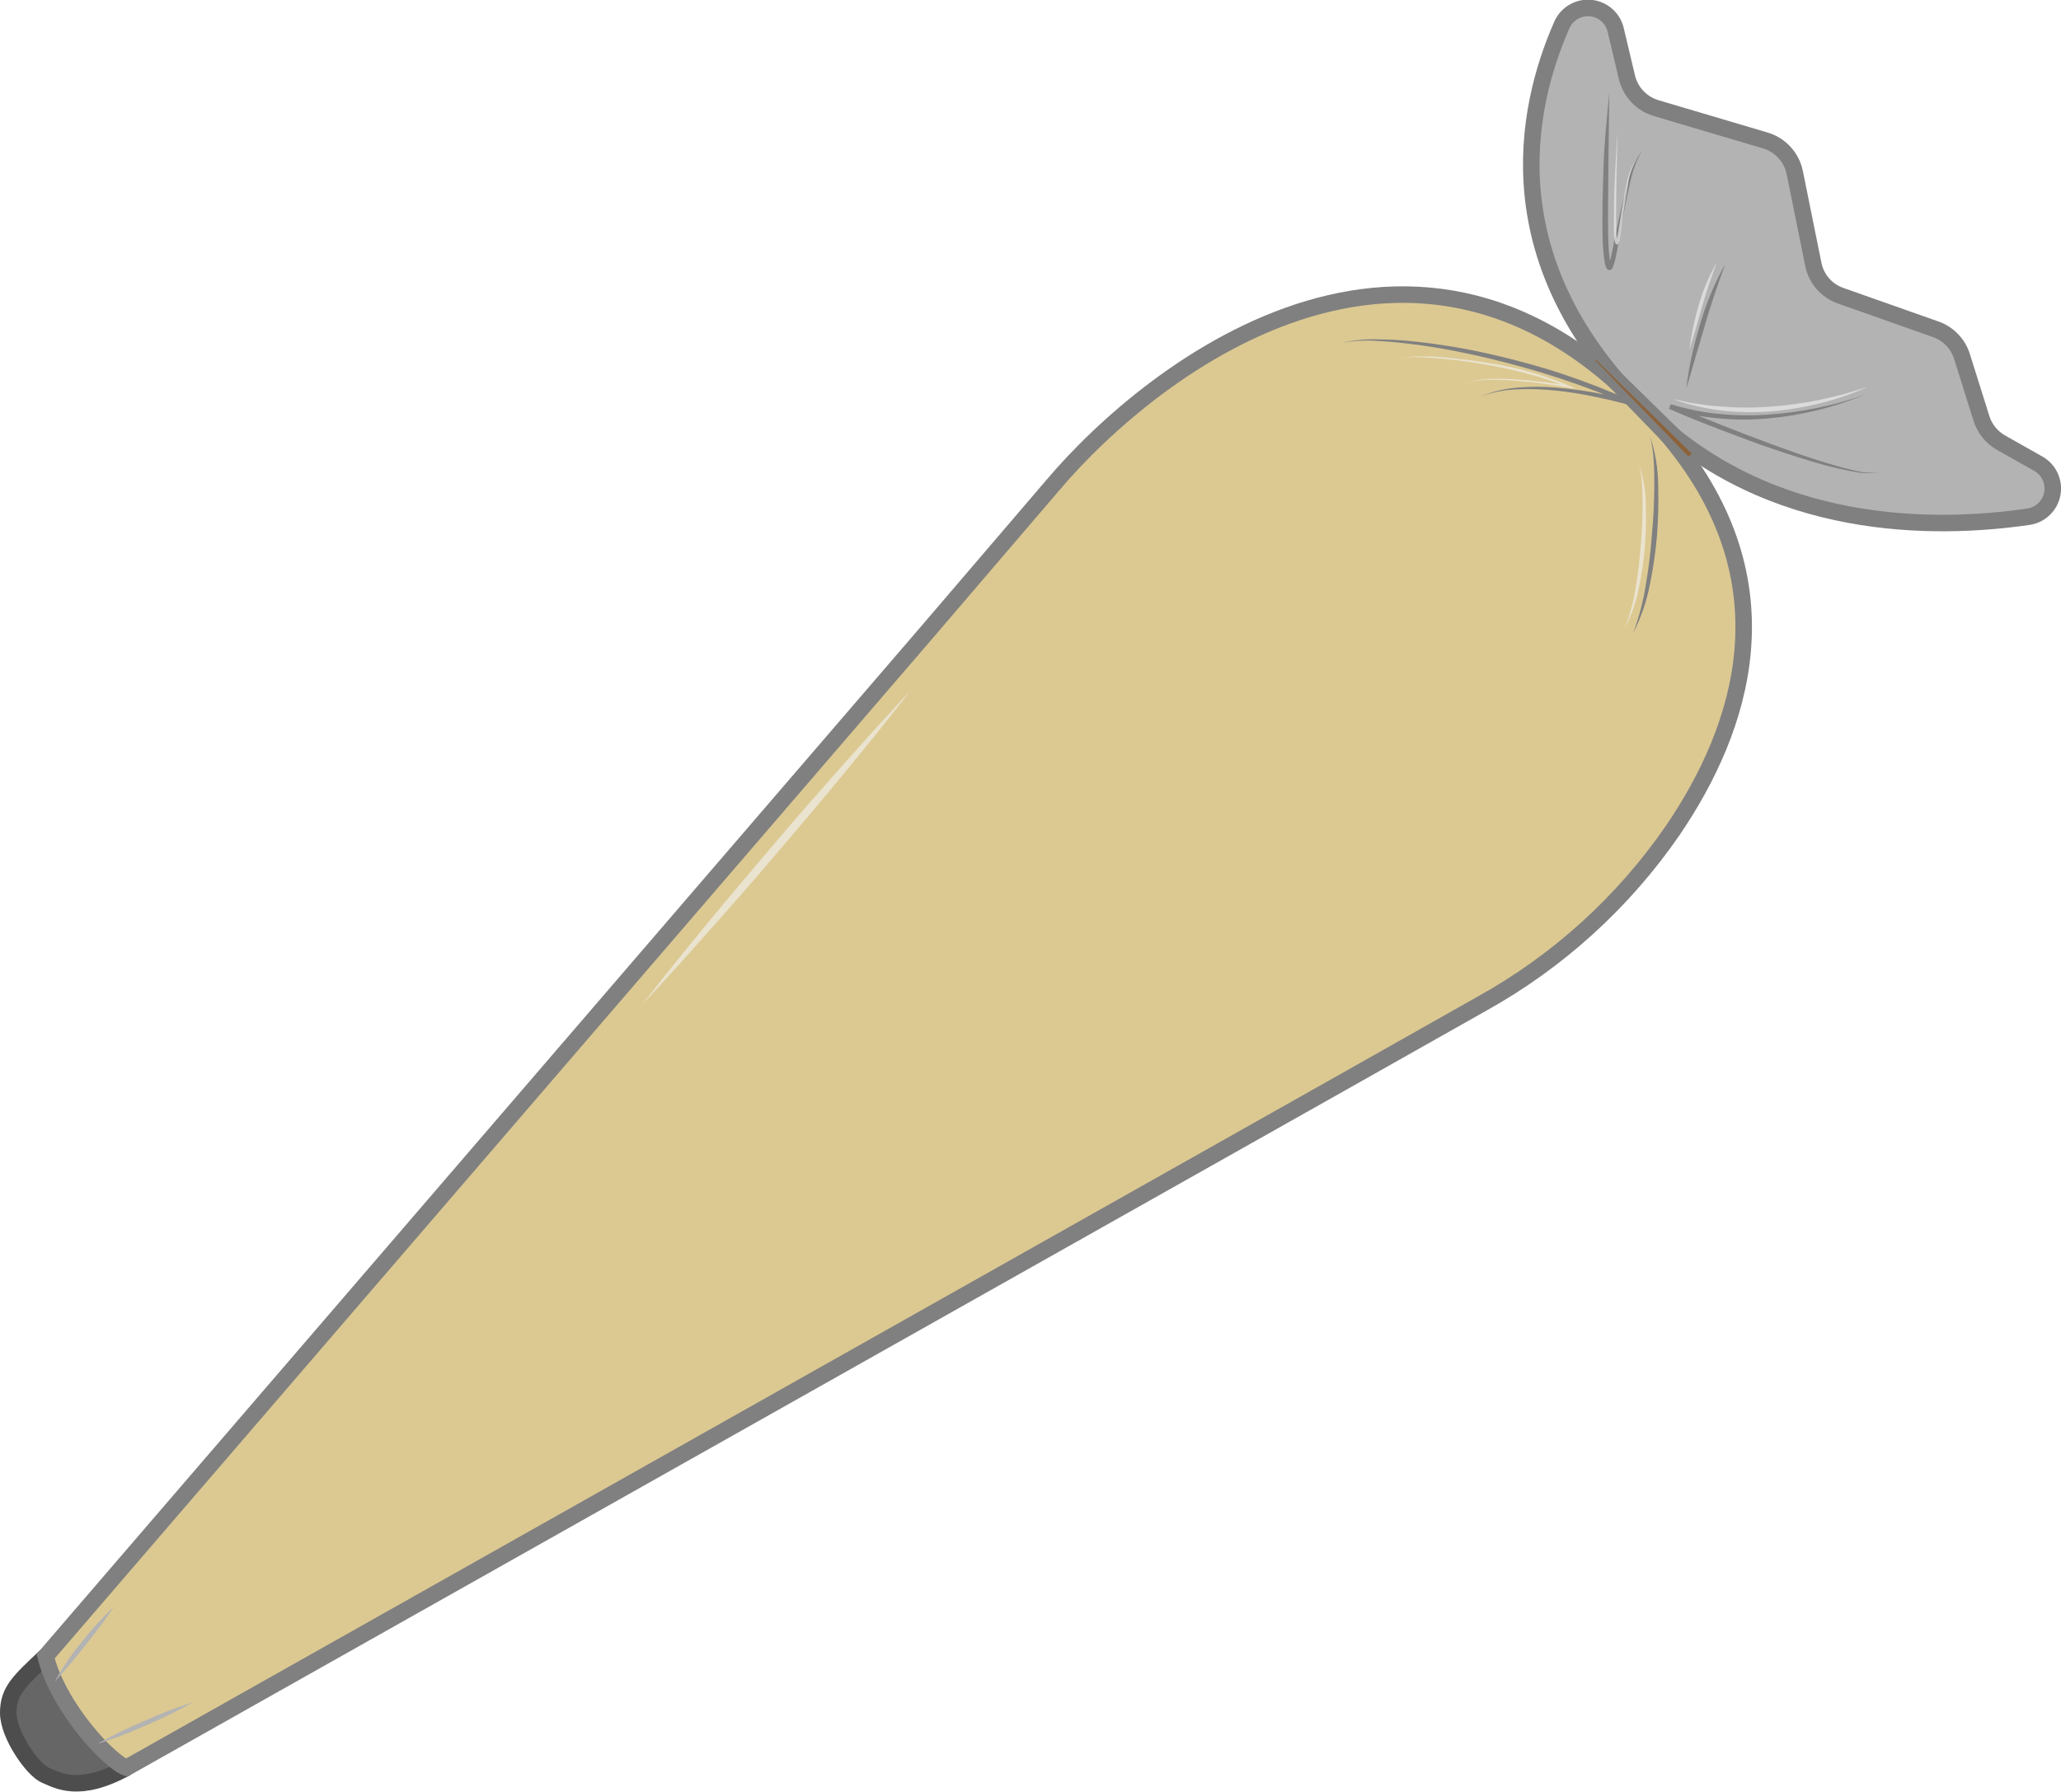
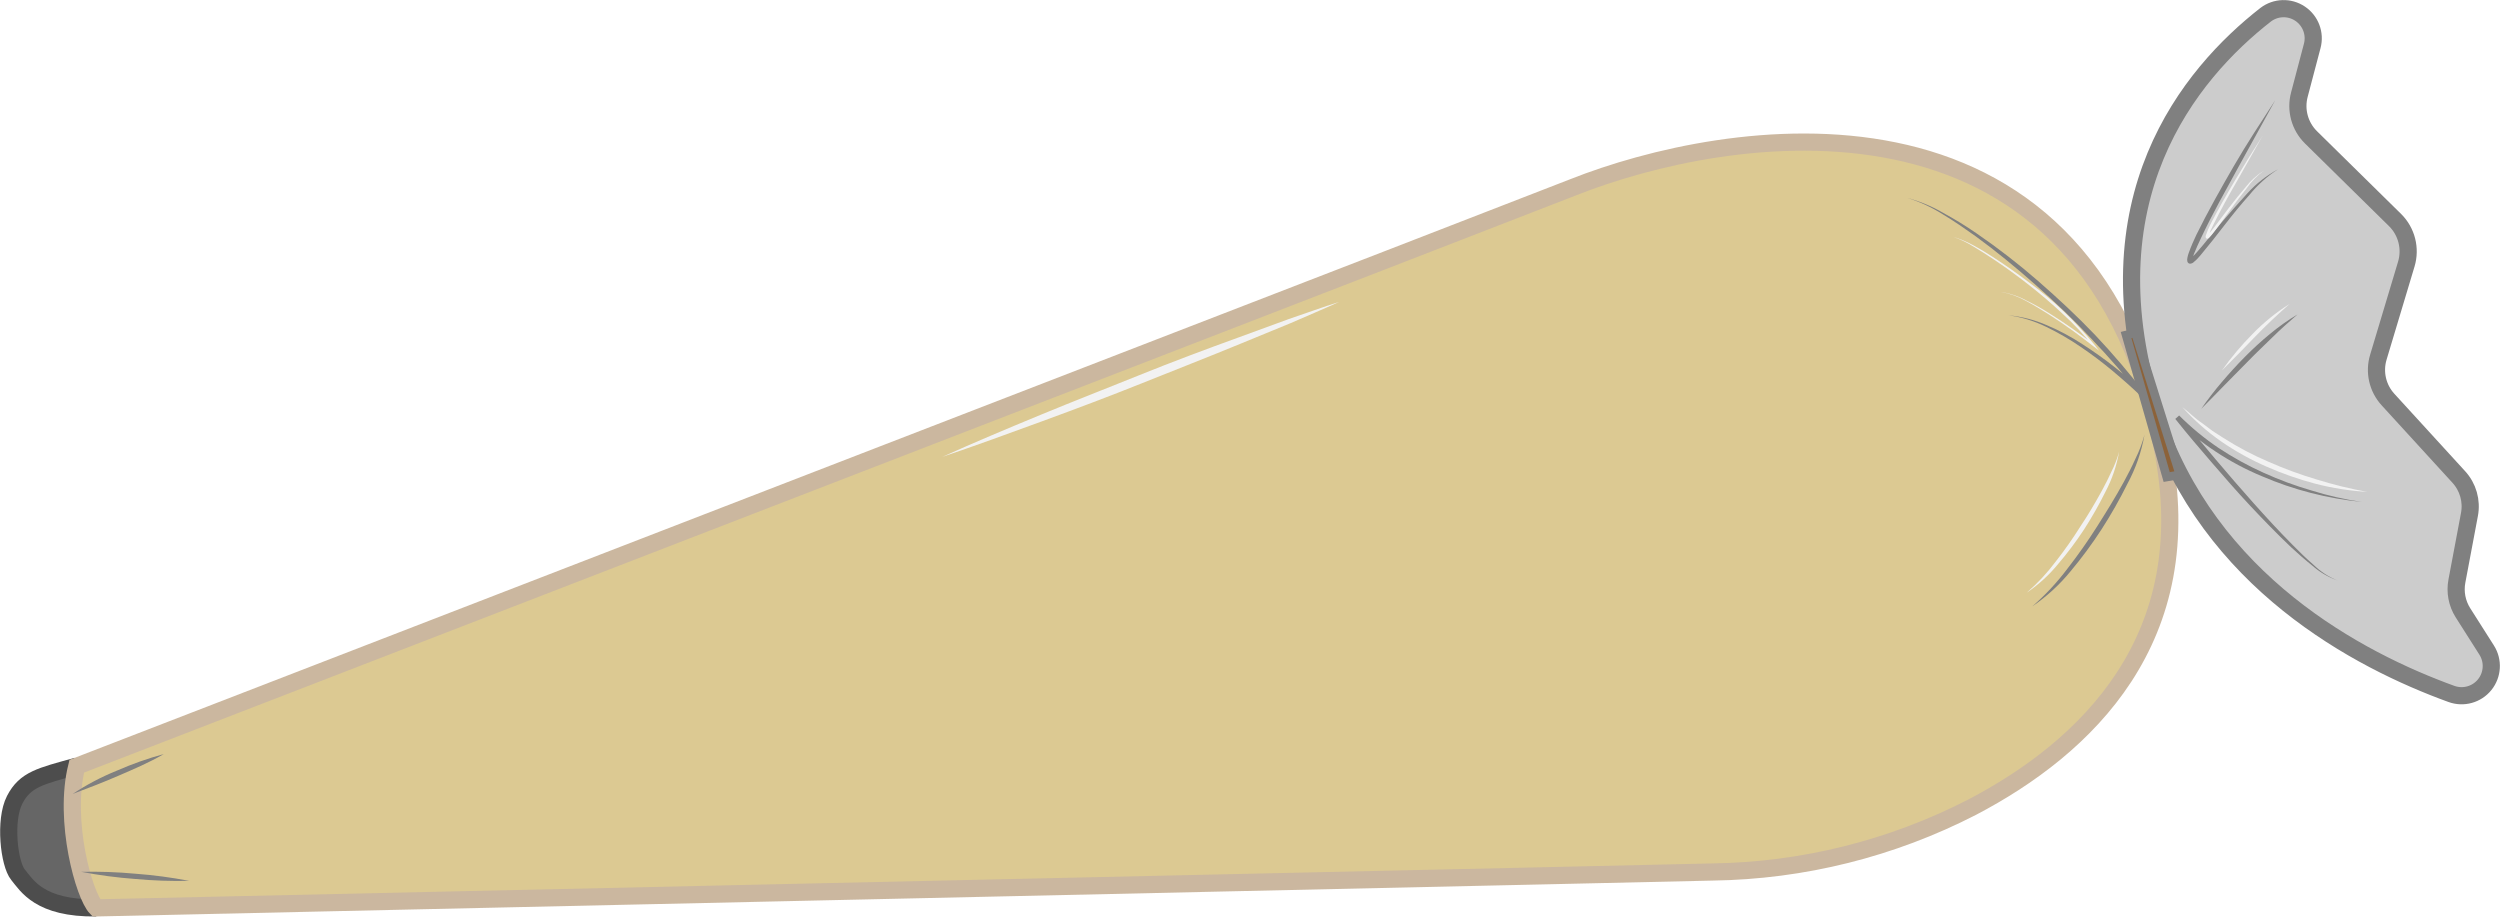
- <svg xmlns="http://www.w3.org/2000/svg" viewBox="0 0 249.39 216.82">
+ <svg xmlns="http://www.w3.org/2000/svg" viewBox="0 0 291.17 106.75">
  <defs>
-     <style>.cls-1{fill:#666;stroke:#4d4d4d;}.cls-1,.cls-2,.cls-3,.cls-5{stroke-miterlimit:10;}.cls-1,.cls-2,.cls-3{stroke-width:2px;}.cls-2{fill:#dcc992;}.cls-2,.cls-3,.cls-5{stroke:gray;}.cls-3,.cls-6{fill:#b3b3b3;}.cls-4{fill:gray;}.cls-5{fill:#8c6239;}.cls-7{opacity:0.63;}.cls-8{fill:#f2f2f2;}</style>
+     <style>.cls-1{fill:#666;stroke:#4d4d4d;}.cls-1,.cls-2,.cls-3,.cls-6{stroke-miterlimit:10;}.cls-1,.cls-2,.cls-3{stroke-width:2px;}.cls-2{fill:#dcc992;stroke:#cbb79f;}.cls-3{fill:#ccc;}.cls-3,.cls-6{stroke:gray;}.cls-4{fill:gray;}.cls-5{fill:#f2f2f2;}.cls-6{fill:#8c6239;}</style>
  </defs>
  <g id="Слои">
-     <path class="cls-1" d="M5.52,200.45c-3.17,3-4.53,4.16-4.52,6.86s3,6.9,4.46,7.51,4.07,2.3,9.85-.89" />
-     <path class="cls-2" d="M162.31,131.07h0l17-9.6a68.33,68.33,0,0,0,23.12-21c8.33-12.26,14.29-29.84-.35-47.46-29.12-35-62.58-8.6-74.67,5.69L112.28,76.38,5.52,200.45c1.6,6.37,7.89,12.88,9.79,13.48Z" />
-     <path class="cls-3" d="M199.48,50.08c14.8,14.27,34.55,14.11,45.93,12.46a3.45,3.45,0,0,0,1.22-6.43l-4.5-2.54a5.16,5.16,0,0,1-2.36-2.91l-2.36-7.52a5.11,5.11,0,0,0-3.18-3.29l-11.5-4.06a5.07,5.07,0,0,1-3.31-3.8l-2.25-11.12A5.13,5.13,0,0,0,213.61,17l-13.22-3.92a5.14,5.14,0,0,1-3.52-3.71l-1.35-5.69A3.45,3.45,0,0,0,189,3C184.5,13.22,180.6,31.89,199.48,50.08Z" />
-     <path class="cls-4" d="M194.73,11.23l-.11,9.05c0,3-.1,6,0,9a20.14,20.14,0,0,0,.18,2.22,3.69,3.69,0,0,0,.1.52c0,.06.07.17,0,.13a.17.17,0,0,0-.16-.05.14.14,0,0,0-.11,0s0,0,0,0a5.75,5.75,0,0,0,.31-1c.33-1.45.57-2.95.9-4.42s.65-3,1.07-4.41a13.47,13.47,0,0,1,1.82-4.14,14.23,14.23,0,0,0-1.53,4.22c-.35,1.46-.63,2.94-.89,4.42s-.51,3-.82,4.46a6.47,6.47,0,0,1-.35,1.15.61.61,0,0,1-.14.2.38.38,0,0,1-.23.1.37.37,0,0,1-.29-.1.93.93,0,0,1-.2-.38,3.25,3.25,0,0,1-.12-.59,19.92,19.92,0,0,1-.22-2.29c-.1-3,0-6,.09-9.07S194.45,14.23,194.73,11.23Z" />
-     <path class="cls-4" d="M225.67,47.75A39.39,39.39,0,0,1,214,50.63a31.36,31.36,0,0,1-6.05,0,30.3,30.3,0,0,1-6-1.14l.21-.56c4.11,1.72,8.25,3.38,12.44,4.91,2.09.77,4.19,1.51,6.32,2.16,1.06.33,2.13.63,3.22.88a8.77,8.77,0,0,0,3.3.29,8.89,8.89,0,0,1-3.33-.13c-1.1-.2-2.2-.45-3.28-.74-2.15-.59-4.28-1.28-6.4-2s-4.2-1.51-6.29-2.31S204,50.38,202,49.49l.21-.56A29.52,29.52,0,0,0,208,50.09a35,35,0,0,0,6,.08,44,44,0,0,0,5.93-.81A38.71,38.71,0,0,0,225.67,47.75Z" />
-     <path class="cls-4" d="M208.76,32c-.46,1.24-.9,2.47-1.32,3.71s-.81,2.49-1.17,3.75-.74,2.51-1.11,3.77-.72,2.52-1.11,3.79a39.35,39.35,0,0,1,.65-3.91c.28-1.28.63-2.56,1-3.83s.81-2.51,1.32-3.73A26,26,0,0,1,208.76,32Z" />
-     <path class="cls-4" d="M162.31,41.5a17.05,17.05,0,0,1,4.51-.43,43.05,43.05,0,0,1,4.54.28,79.58,79.58,0,0,1,8.95,1.5c3,.68,5.89,1.46,8.77,2.41a90,90,0,0,1,8.47,3.31l-.19.51c-1.48-.43-3-.78-4.51-1.09a44.68,44.68,0,0,0-4.59-.72,31.25,31.25,0,0,0-4.64-.15,14.15,14.15,0,0,0-4.54.9,14.4,14.4,0,0,1,4.53-1.11,26.13,26.13,0,0,1,4.68,0,48.19,48.19,0,0,1,9.22,1.65l-.19.51c-2.75-1.22-5.57-2.28-8.43-3.23s-5.77-1.76-8.7-2.46-5.89-1.29-8.88-1.68c-1.49-.18-3-.36-4.5-.43A17,17,0,0,0,162.31,41.5Z" />
-     <path class="cls-4" d="M199.65,52.78a19,19,0,0,1,1,6,56,56,0,0,1-.15,6.08,50.9,50.9,0,0,1-.88,6,21.31,21.31,0,0,1-2,5.73,29.36,29.36,0,0,0,1.53-5.82,60,60,0,0,0,.73-6c.2-2,.28-4,.3-6,0-1,0-2-.08-3A14.38,14.38,0,0,0,199.65,52.78Z" />
-     <polygon class="cls-5" points="193.1 42.82 192.28 43.56 204.26 55.92 205.48 54.95 193.1 42.82" />
-     <path class="cls-6" d="M6.63,203.52a30.75,30.75,0,0,1,3.25-4.81,39.8,39.8,0,0,1,3.92-4.29c-1.06,1.64-2.24,3.16-3.44,4.68S7.91,202.07,6.63,203.52Z" />
-     <path class="cls-6" d="M11.78,211.06a55.15,55.15,0,0,1,5.67-2.79A57,57,0,0,1,23.37,206a56.42,56.42,0,0,1-5.68,2.8A57.37,57.37,0,0,1,11.78,211.06Z" />
-     <g class="cls-7">
-       <path class="cls-8" d="M195.73,16l-.14,5.93c0,2-.09,4,0,5.93a8.31,8.31,0,0,0,.12,1.44l0,0s0,0-.09,0-.09,0-.08,0a.78.78,0,0,1,.05-.12,3.59,3.59,0,0,0,.08-.35l.13-.72.47-2.94c.16-1,.33-2,.55-2.92a9.22,9.22,0,0,1,1-2.79A8.94,8.94,0,0,0,197,22.3c-.18,1-.33,1.95-.47,2.93l-.41,2.94-.13.74c0,.12,0,.25-.09.37a.8.8,0,0,1-.1.22.17.17,0,0,1-.15.08.18.18,0,0,1-.16-.09s0-.09-.06-.12a9,9,0,0,1-.14-1.52c0-2,0-4,.1-5.94S195.57,18,195.73,16Z" />
-     </g>
-     <g class="cls-7">
-       <path class="cls-8" d="M226.05,46.78a31,31,0,0,1-5.7,2,37.67,37.67,0,0,1-6,1,31.37,31.37,0,0,1-6.05-.1,25.69,25.69,0,0,1-5.88-1.39c1,.16,1.95.48,2.95.57l1.48.22,1.49.12a36.07,36.07,0,0,0,6,0,45.4,45.4,0,0,0,5.91-.82A49.15,49.15,0,0,0,226.05,46.78Z" />
-     </g>
-     <g class="cls-7">
-       <path class="cls-8" d="M207.74,31.75c-.65,1.74-1.24,3.48-1.75,5.25s-1,3.54-1.56,5.31a32.89,32.89,0,0,1,1.14-5.44A22.84,22.84,0,0,1,207.74,31.75Z" />
-     </g>
-     <g class="cls-7">
-       <path class="cls-8" d="M169.48,43.34a11.9,11.9,0,0,1,2.6-.2c.87,0,1.74,0,2.61.12,1.73.14,3.46.36,5.18.64a39.91,39.91,0,0,1,10,2.78l.84.37-.9-.15c-2.07-.36-4.16-.65-6.25-.81-1.05-.08-2.09-.14-3.14-.13a9,9,0,0,0-3.1.45,9.27,9.27,0,0,1,3.09-.55,27.73,27.73,0,0,1,3.16.07c2.11.14,4.2.4,6.28.74l-.07.22a32.68,32.68,0,0,0-4.92-1.65c-1.67-.45-3.37-.83-5.08-1.12s-3.43-.54-5.16-.7c-.86-.08-1.72-.15-2.59-.18A11.31,11.31,0,0,0,169.48,43.34Z" />
-     </g>
-     <g class="cls-7">
-       <path class="cls-8" d="M198.35,56.28a15.46,15.46,0,0,1,.8,4.92,43.76,43.76,0,0,1-.12,5,39.38,39.38,0,0,1-.73,5,17.8,17.8,0,0,1-1.64,4.71,24.06,24.06,0,0,0,1.26-4.78q.42-2.44.6-4.92c.16-1.64.23-3.3.24-5,0-.82,0-1.65-.06-2.47A12.69,12.69,0,0,0,198.35,56.28Z" />
-     </g>
-     <g class="cls-7">
-       <path class="cls-8" d="M77.79,121.48c2.53-3.28,5.14-6.49,7.76-9.68s5.32-6.34,8-9.52,5.4-6.27,8.14-9.36l4.14-4.63c1.41-1.52,2.79-3.06,4.21-4.56-1.25,1.65-2.56,3.25-3.84,4.88l-3.92,4.81c-2.63,3.2-5.31,6.34-8,9.51s-5.4,6.27-8.15,9.36S80.63,118.47,77.79,121.48Z" />
-     </g>
+     <path class="cls-1" d="M8.94,89.23c-4.23,1.17-6,1.54-7.23,3.92s-.65,7.47.39,8.73,2.51,3.94,9.1,3.86" />
+     <path class="cls-2" d="M179.91,102h0l19.53-.44A68.17,68.17,0,0,0,229.71,94c13.13-6.87,26.68-19.56,22.09-42-9.14-44.64-51.12-37.1-68.52-30.21L161.6,30.2,8.94,89.24c-1.6,6.37.87,15.08,2.27,16.5Z" />
+     <path class="cls-3" d="M250.89,48.16c6.32,19.56,23.81,28.74,34.62,32.66a3.46,3.46,0,0,0,4.11-5.1l-2.77-4.36a5.12,5.12,0,0,1-.7-3.68l1.46-7.75a5.07,5.07,0,0,0-1.25-4.39l-8.23-9A5.12,5.12,0,0,1,277,41.61l3.26-10.86a5.14,5.14,0,0,0-1.3-5.11L269.16,16A5.13,5.13,0,0,1,267.81,11l1.49-5.65a3.45,3.45,0,0,0-5.43-3.63C255.07,8.59,242.82,23.21,250.89,48.16Z" />
+     <path class="cls-4" d="M265,11.66l-4.37,7.93c-1.44,2.64-2.93,5.27-4.22,8-.32.68-.64,1.36-.89,2a3.63,3.63,0,0,0-.15.51,1.13,1.13,0,0,0,0,.13.19.19,0,0,0-.12-.12.21.21,0,0,0-.12,0l0,0a6.45,6.45,0,0,0,.74-.74c1-1.13,1.9-2.33,2.89-3.48s2-2.3,3-3.39a13.57,13.57,0,0,1,3.56-2.79,14.46,14.46,0,0,0-3.34,3c-1,1.12-1.95,2.29-2.87,3.48s-1.85,2.38-2.83,3.55a5.68,5.68,0,0,1-.85.85.77.77,0,0,1-.22.1.36.36,0,0,1-.25,0,.35.35,0,0,1-.2-.23.86.86,0,0,1,0-.43,3.28,3.28,0,0,1,.16-.58c.26-.73.57-1.43.89-2.11,1.35-2.73,2.83-5.35,4.36-8S263.37,14.18,265,11.66Z" />
+     <path class="cls-5" d="M263.51,15.83,260.59,21c-1,1.73-1.95,3.44-2.82,5.21a10,10,0,0,0-.58,1.32v0s0,0-.06-.08-.1,0-.09,0a.28.28,0,0,0,.1-.08,3.27,3.27,0,0,0,.24-.27l.46-.57,1.79-2.37c.61-.78,1.22-1.56,1.87-2.31a8.64,8.64,0,0,1,2.19-2A9,9,0,0,0,261.61,22c-.62.76-1.21,1.56-1.79,2.36l-1.75,2.39-.46.59a3.58,3.58,0,0,1-.26.29.65.65,0,0,1-.19.15.19.19,0,0,1-.17,0,.19.19,0,0,1-.1-.16.57.57,0,0,1,0-.14,9.78,9.78,0,0,1,.58-1.4c.91-1.77,1.9-3.49,2.91-5.19S262.44,17.49,263.51,15.83Z" />
+     <path class="cls-4" d="M275.09,58.46a39,39,0,0,1-11.66-3,31.77,31.77,0,0,1-5.34-2.84,30.35,30.35,0,0,1-4.72-3.82l.45-.4c2.81,3.45,5.68,6.87,8.65,10.2,1.48,1.66,3,3.31,4.56,4.88.78.8,1.58,1.57,2.42,2.3a8.76,8.76,0,0,0,2.77,1.82,8.88,8.88,0,0,1-2.87-1.69c-.88-.7-1.72-1.44-2.54-2.2-1.62-1.54-3.18-3.15-4.71-4.78s-3-3.32-4.45-5-2.91-3.39-4.3-5.14l.45-.4a30.86,30.86,0,0,0,4.59,3.78,36.8,36.8,0,0,0,5.22,2.88,41.63,41.63,0,0,0,5.62,2.08A37.62,37.62,0,0,0,275.09,58.46Z" />
+     <path class="cls-5" d="M275.71,57.29a31.74,31.74,0,0,1-6-.94,38.72,38.72,0,0,1-5.73-2,31.42,31.42,0,0,1-5.29-2.94,25.7,25.7,0,0,1-4.52-4c.8.62,1.49,1.34,2.33,1.89l1.2.9,1.26.81a36.31,36.31,0,0,0,5.27,2.78,46.5,46.5,0,0,0,5.61,2.06A50,50,0,0,0,275.71,57.29Z" />
+     <path class="cls-4" d="M267.6,36.61c-1,.87-2,1.75-2.91,2.65s-1.89,1.81-2.8,2.75-1.84,1.86-2.76,2.8-1.83,1.88-2.76,2.81a38.28,38.28,0,0,1,2.41-3.13c.85-1,1.76-2,2.67-2.92s1.9-1.83,2.92-2.67A25.87,25.87,0,0,1,267.6,36.61Z" />
+     <path class="cls-5" d="M266.66,35.4c-1.39,1.23-2.73,2.48-4,3.8s-2.56,2.65-3.88,3.95a32.93,32.93,0,0,1,3.57-4.25A23.14,23.14,0,0,1,266.66,35.4Z" />
+     <path class="cls-4" d="M222.17,23.06a17,17,0,0,1,4.18,1.75,42.72,42.72,0,0,1,3.87,2.38,78.61,78.61,0,0,1,7.18,5.56c2.29,2,4.51,4.06,6.6,6.25a90.5,90.5,0,0,1,5.9,6.92l-.41.36c-1.1-1.08-2.27-2.1-3.46-3.1a46.07,46.07,0,0,0-3.71-2.79,30.72,30.72,0,0,0-4-2.32,14.31,14.31,0,0,0-4.43-1.35,14.42,14.42,0,0,1,4.51,1.16,25.68,25.68,0,0,1,4.14,2.21,48.2,48.2,0,0,1,7.35,5.8l-.41.36q-2.79-3.55-5.92-6.82c-2.06-2.2-4.25-4.28-6.5-6.27s-4.59-3.92-7-5.67c-1.23-.87-2.47-1.74-3.76-2.51A17.28,17.28,0,0,0,222.17,23.06Z" />
+     <path class="cls-5" d="M227.46,27.58a11.77,11.77,0,0,1,2.39,1c.76.41,1.51.86,2.24,1.34,1.46.94,2.88,1.95,4.27,3a40.87,40.87,0,0,1,7.55,7.2l.56.72-.72-.56c-1.65-1.29-3.36-2.53-5.13-3.66-.88-.56-1.78-1.11-2.71-1.6A8.87,8.87,0,0,0,233,34a8.79,8.79,0,0,1,3,1,26.6,26.6,0,0,1,2.76,1.54c1.79,1.12,3.51,2.34,5.18,3.62l-.16.16a33.46,33.46,0,0,0-3.56-3.78q-1.89-1.77-3.95-3.38c-1.37-1.07-2.77-2.09-4.22-3.05-.72-.47-1.45-.95-2.2-1.39A11.19,11.19,0,0,0,227.46,27.58Z" />
+     <path class="cls-4" d="M249.77,50.62a19,19,0,0,1-2,5.74,53.9,53.9,0,0,1-3,5.28,49.31,49.31,0,0,1-3.61,4.89,21.21,21.21,0,0,1-4.47,4.1,28.48,28.48,0,0,0,4.1-4.4c1.23-1.58,2.39-3.23,3.46-4.92s2.14-3.41,3.1-5.17c.48-.88.94-1.77,1.35-2.69A14.72,14.72,0,0,0,249.77,50.62Z" />
+     <path class="cls-5" d="M246.81,52.6a15.83,15.83,0,0,1-1.61,4.71,44.28,44.28,0,0,1-2.47,4.35,40.07,40.07,0,0,1-3,4,17.32,17.32,0,0,1-3.68,3.37,23.11,23.11,0,0,0,3.37-3.62,47.55,47.55,0,0,0,2.85-4.05c.92-1.37,1.76-2.8,2.55-4.24q.6-1.1,1.11-2.22A11.94,11.94,0,0,0,246.81,52.6Z" />
+     <polygon class="cls-6" points="248.69 38.75 247.62 39.02 252.35 55.56 253.89 55.29 248.69 38.75" />
+     <path class="cls-4" d="M8.46,92.47a29,29,0,0,1,5.14-2.71,40,40,0,0,1,5.48-1.94c-1.7,1-3.47,1.74-5.24,2.51S10.28,91.79,8.46,92.47Z" />
+     <path class="cls-4" d="M9.45,101.54a55.54,55.54,0,0,1,6.32.22,55,55,0,0,1,6.26.83,55.46,55.46,0,0,1-6.32-.22A55.3,55.3,0,0,1,9.45,101.54Z" />
+     <path class="cls-5" d="M109.75,53.21c3.77-1.7,7.59-3.3,11.41-4.88s7.68-3.08,11.52-4.63,7.71-3,11.6-4.41l5.82-2.13c2-.67,3.9-1.38,5.87-2-1.88.86-3.79,1.66-5.69,2.49L144.56,40c-3.83,1.58-7.68,3.08-11.52,4.62s-7.72,3-11.6,4.42S113.67,51.89,109.75,53.21Z" />
  </g>
</svg>
